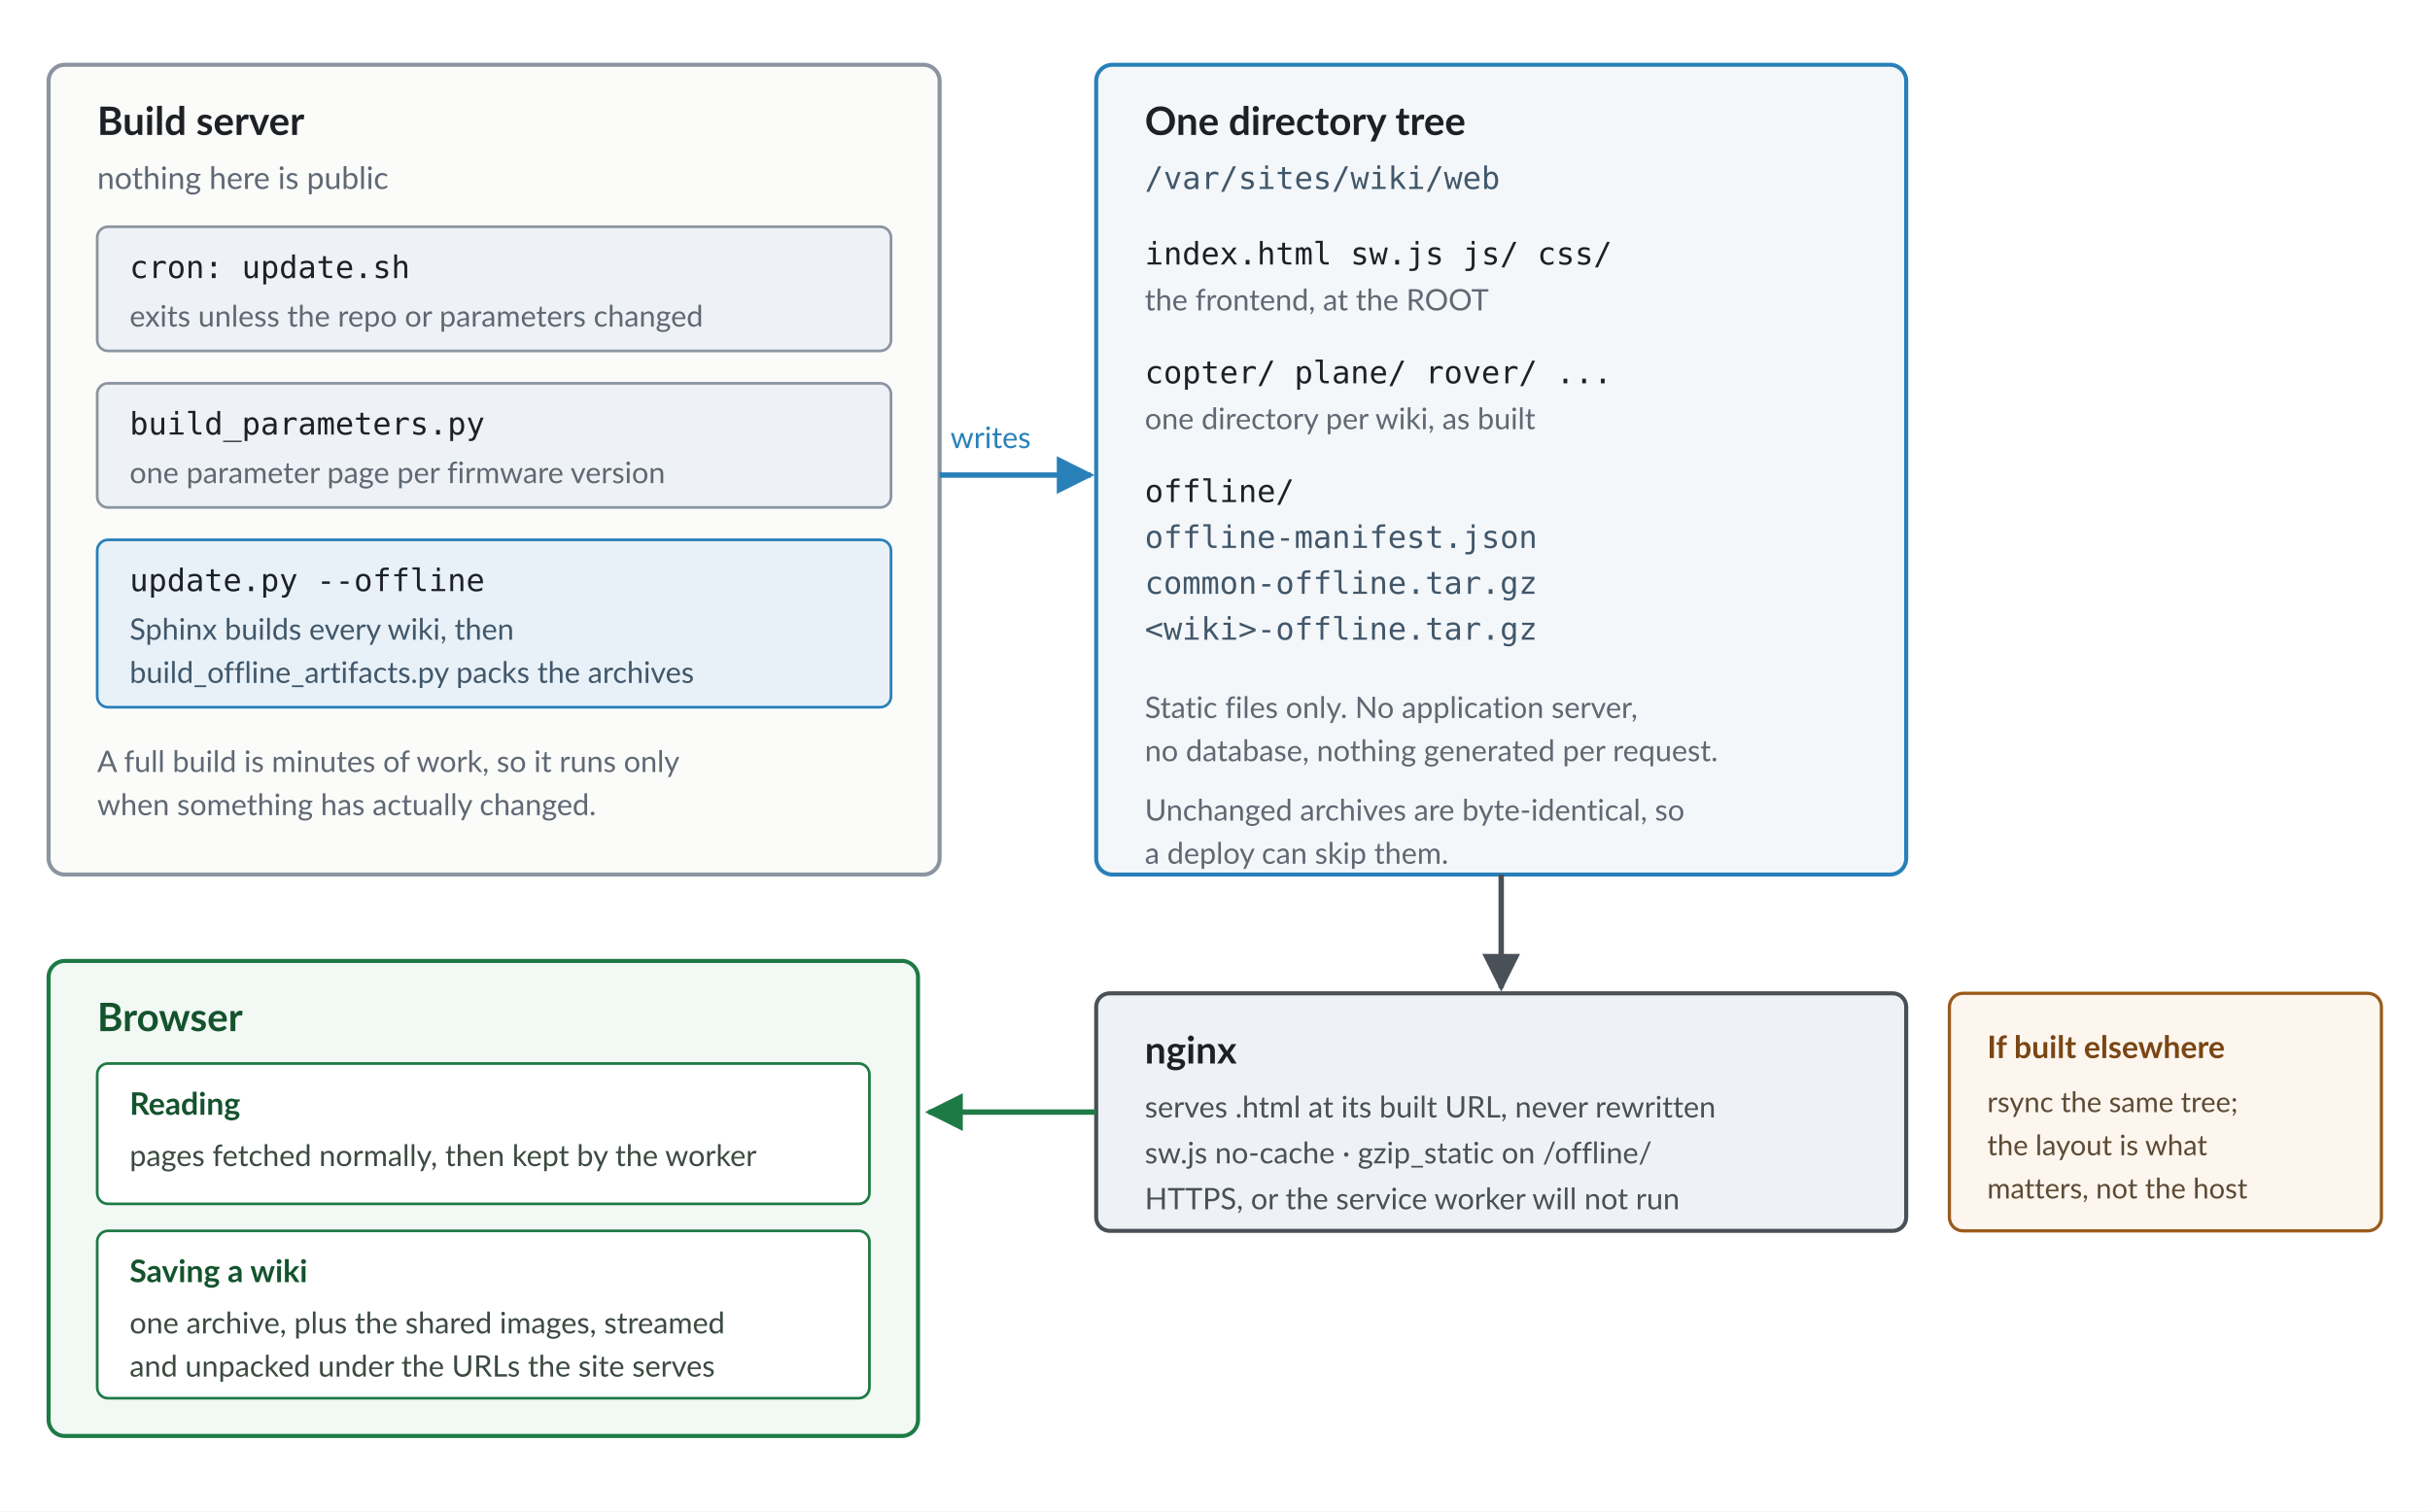
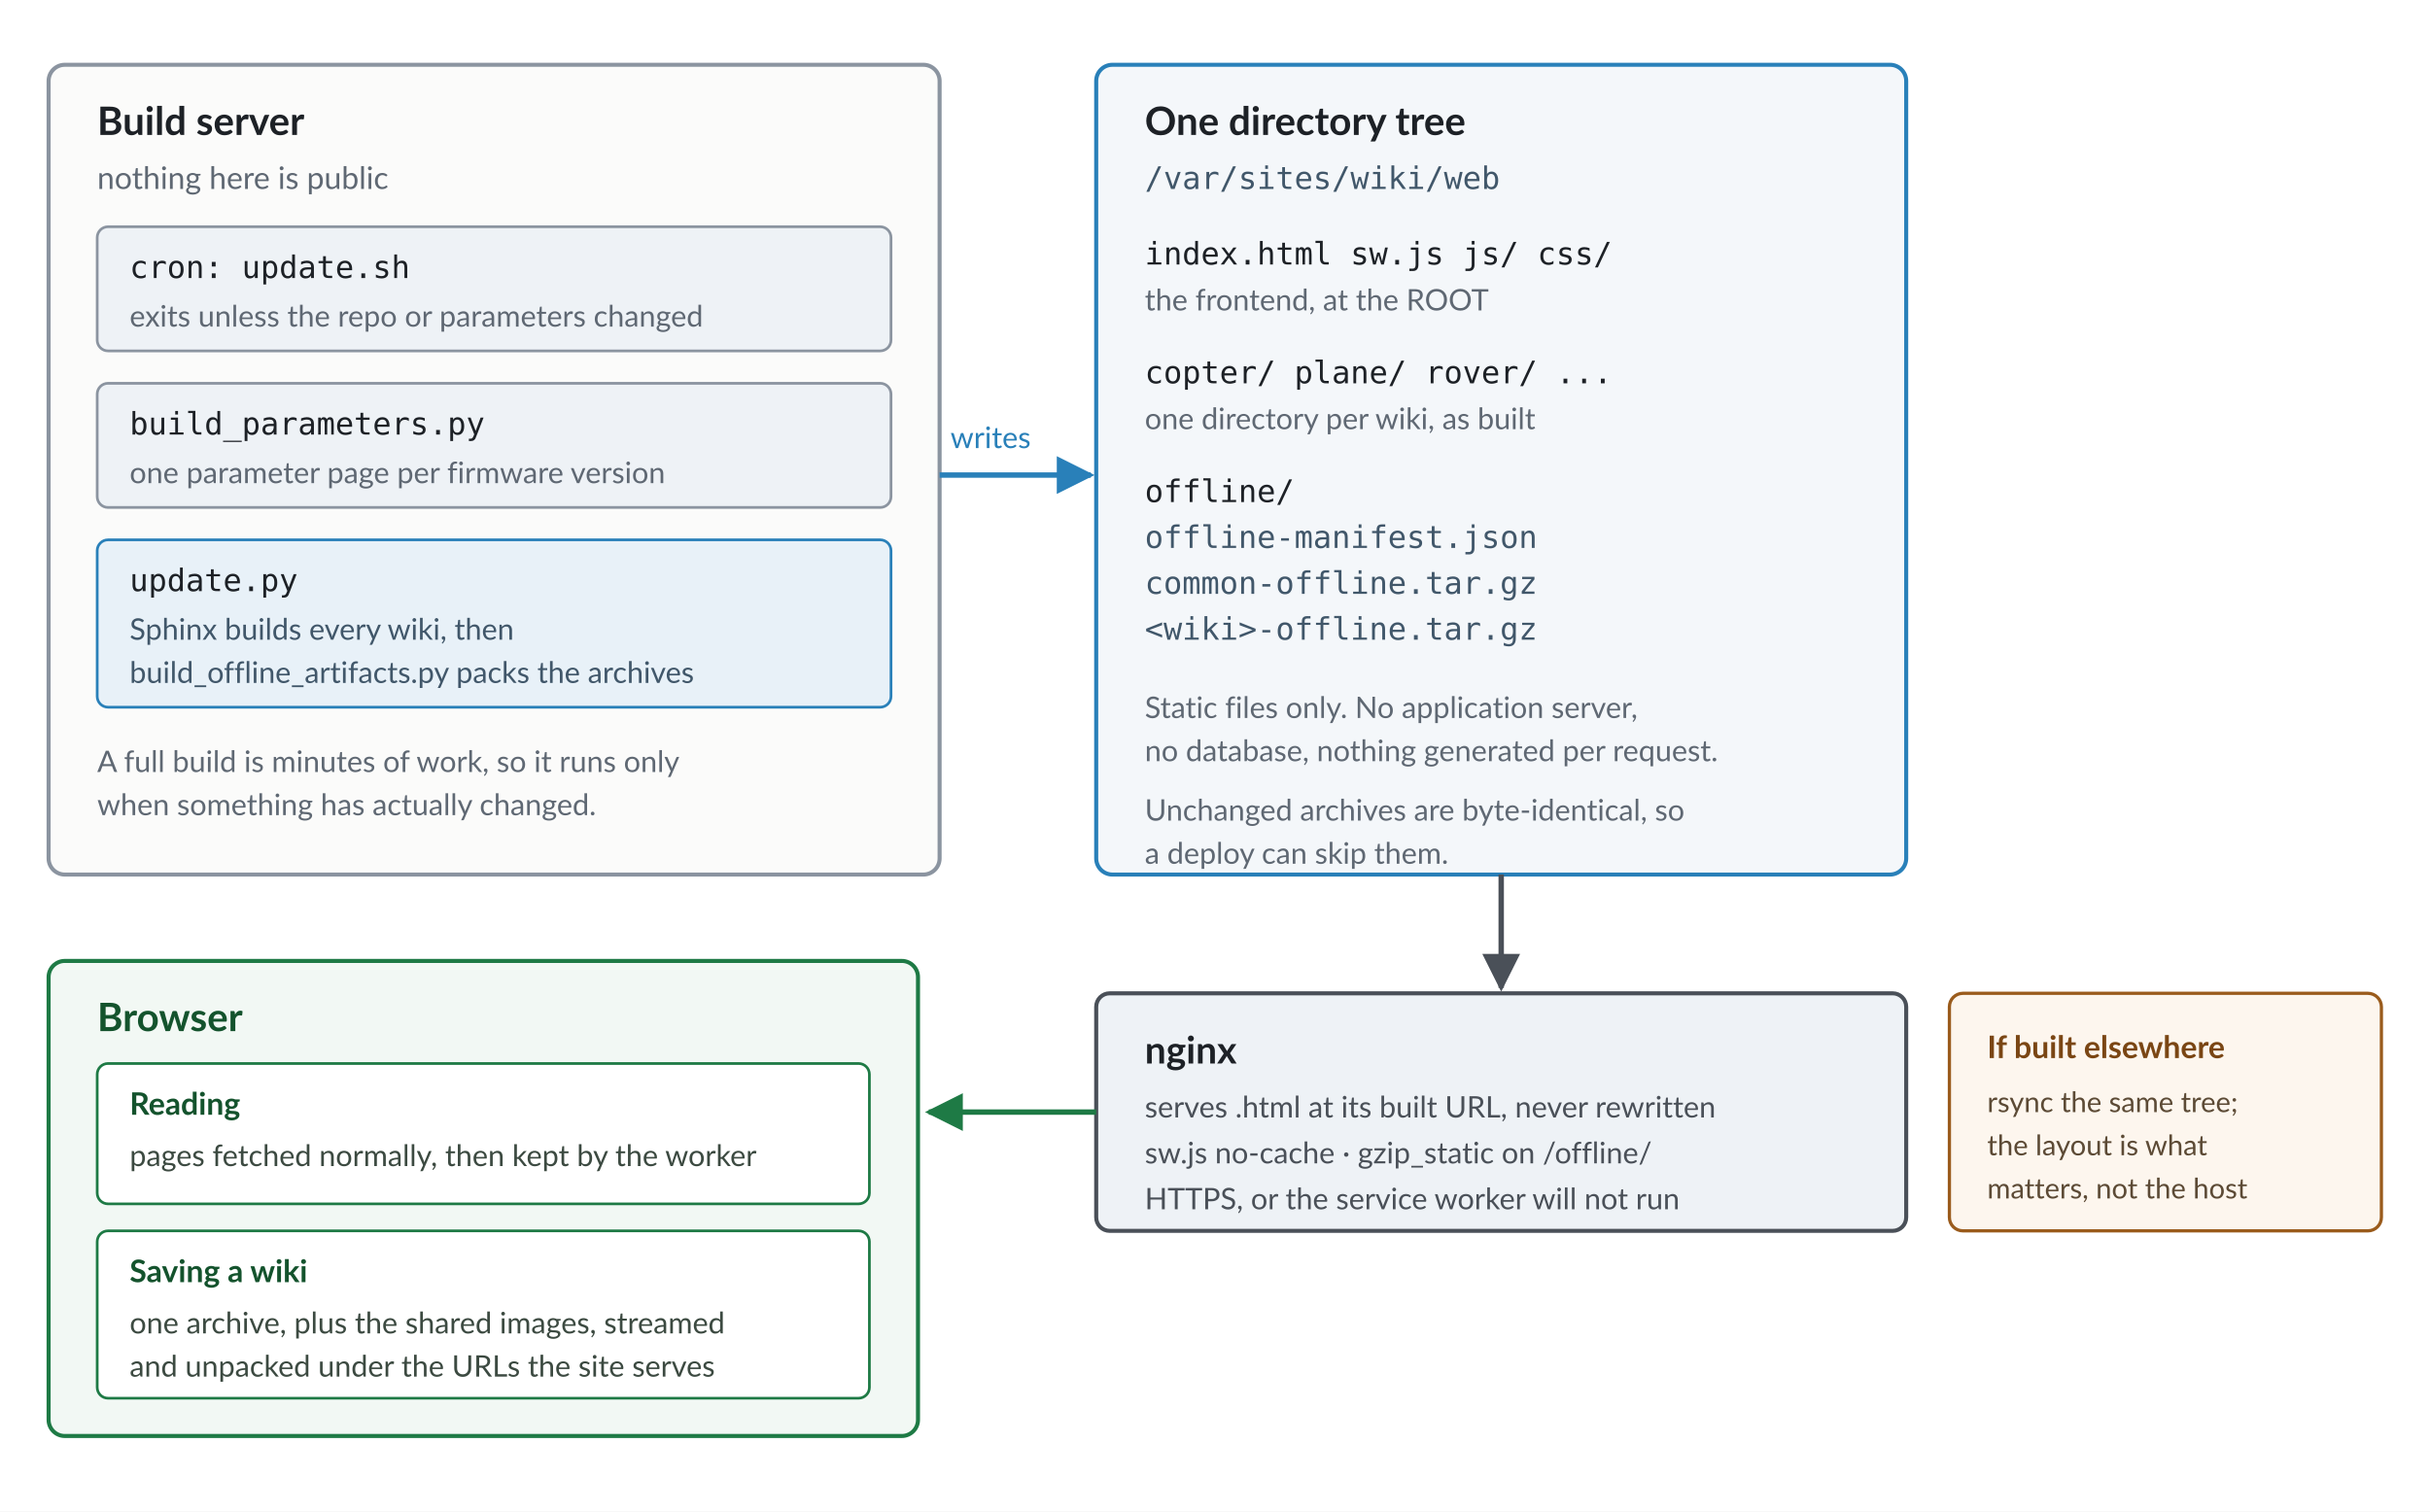
<svg xmlns="http://www.w3.org/2000/svg" viewBox="0 0 900 560" width="900" height="560" font-family="Lato, Helvetica, Arial, sans-serif" role="img" aria-labelledby="bd-title bd-desc">
  <defs>
    <marker id="bdArrow" viewBox="0 0 10 10" refX="9" refY="5" markerWidth="7" markerHeight="7" orient="auto-start-reverse">
      <path d="M 0 0 L 10 5 L 0 10 z" fill="#4a5058" />
    </marker>
    <marker id="bdArrowBlue" viewBox="0 0 10 10" refX="9" refY="5" markerWidth="7" markerHeight="7" orient="auto-start-reverse">
      <path d="M 0 0 L 10 5 L 0 10 z" fill="#2980b9" />
    </marker>
    <marker id="bdArrowGreen" viewBox="0 0 10 10" refX="9" refY="5" markerWidth="7" markerHeight="7" orient="auto-start-reverse">
      <path d="M 0 0 L 10 5 L 0 10 z" fill="#1e7a45" />
    </marker>
  </defs>
  <rect width="900" height="560" fill="#ffffff" />
  <rect x="18" y="24" width="330" height="300" rx="6" fill="#fbfbfa" stroke="#8b94a0" stroke-width="1.5" />
  <text x="36" y="50" font-size="14.5" font-weight="700" fill="#1d2126">Build server</text>
  <text x="36" y="70" font-size="11.5" fill="#5f6873">nothing here is public</text>
  <rect x="36" y="84" width="294" height="46" rx="4" fill="#eef2f6" stroke="#8b94a0" />
  <text x="48" y="103" font-size="11.5" font-family="monospace" fill="#1d2126">cron: update.sh</text>
  <text x="48" y="121" font-size="11" fill="#5f6873">exits unless the repo or parameters changed</text>
  <rect x="36" y="142" width="294" height="46" rx="4" fill="#eef2f6" stroke="#8b94a0" />
  <text x="48" y="161" font-size="11.5" font-family="monospace" fill="#1d2126">build_parameters.py</text>
  <text x="48" y="179" font-size="11" fill="#5f6873">one parameter page per firmware version</text>
  <rect x="36" y="200" width="294" height="62" rx="4" fill="#e8f1f8" stroke="#2980b9" />
-   <text x="48" y="219" font-size="11.5" font-family="monospace" fill="#1d2126">update.py --offline</text>
+   <text x="48" y="219" font-size="11.5" font-family="monospace" fill="#1d2126">update.py</text>
  <text x="48" y="237" font-size="11" fill="#41576a">Sphinx builds every wiki, then</text>
  <text x="48" y="253" font-size="11" fill="#41576a">build_offline_artifacts.py packs the archives</text>
  <text x="36" y="286" font-size="11" fill="#5f6873">A full build is minutes of work, so it runs only</text>
  <text x="36" y="302" font-size="11" fill="#5f6873">when something has actually changed.</text>
  <path d="M 348 176 L 404 176" fill="none" stroke="#2980b9" stroke-width="2" marker-end="url(#bdArrowBlue)" />
  <text x="352" y="166" font-size="11" fill="#2980b9">writes</text>
  <rect x="406" y="24" width="300" height="300" rx="6" fill="#f4f7fa" stroke="#2980b9" stroke-width="1.5" />
  <text x="424" y="50" font-size="14.5" font-weight="700" fill="#1d2126">One directory tree</text>
  <text x="424" y="70" font-size="11.5" font-family="monospace" fill="#41576a">/var/sites/wiki/web</text>
  <text x="424" y="98" font-size="11.5" font-family="monospace" fill="#1d2126">index.html  sw.js  js/  css/</text>
  <text x="424" y="115" font-size="11" fill="#5f6873">the frontend, at the ROOT</text>
  <text x="424" y="142" font-size="11.5" font-family="monospace" fill="#1d2126">copter/  plane/  rover/  ...</text>
  <text x="424" y="159" font-size="11" fill="#5f6873">one directory per wiki, as built</text>
  <text x="424" y="186" font-size="11.5" font-family="monospace" fill="#1d2126">offline/</text>
  <text x="424" y="203" font-size="11.5" font-family="monospace" fill="#41576a">  offline-manifest.json</text>
  <text x="424" y="220" font-size="11.5" font-family="monospace" fill="#41576a">  common-offline.tar.gz</text>
  <text x="424" y="237" font-size="11.5" font-family="monospace" fill="#41576a">  &lt;wiki&gt;-offline.tar.gz</text>
  <text x="424" y="266" font-size="11" fill="#5f6873">Static files only. No application server,</text>
  <text x="424" y="282" font-size="11" fill="#5f6873">no database, nothing generated per request.</text>
  <text x="424" y="304" font-size="11" fill="#5f6873">Unchanged archives are byte-identical, so</text>
  <text x="424" y="320" font-size="11" fill="#5f6873">a deploy can skip them.</text>
  <path d="M 556 324 L 556 366" fill="none" stroke="#4a5058" stroke-width="2" marker-end="url(#bdArrow)" />
  <rect x="406" y="368" width="300" height="88" rx="5" fill="#eef2f6" stroke="#4a5058" stroke-width="1.5" />
  <text x="424" y="394" font-size="14" font-weight="700" fill="#1d2126">nginx</text>
  <text x="424" y="414" font-size="11" fill="#4a5058">serves .html at its built URL, never rewritten</text>
  <text x="424" y="431" font-size="11" fill="#4a5058">sw.js no-cache · gzip_static on /offline/</text>
  <text x="424" y="448" font-size="11" fill="#4a5058">HTTPS, or the service worker will not run</text>
  <path d="M 406 412 L 344 412" fill="none" stroke="#1e7a45" stroke-width="2" marker-end="url(#bdArrowGreen)" />
  <rect x="18" y="356" width="322" height="176" rx="6" fill="#f2f8f4" stroke="#1e7a45" stroke-width="1.5" />
  <text x="36" y="382" font-size="14.5" font-weight="700" fill="#14532d">Browser</text>
  <rect x="36" y="394" width="286" height="52" rx="4" fill="#ffffff" stroke="#1e7a45" />
  <text x="48" y="413" font-size="11.5" font-weight="700" fill="#14532d">Reading</text>
  <text x="48" y="432" font-size="11" fill="#3c4a41">pages fetched normally, then kept by the worker</text>
  <rect x="36" y="456" width="286" height="62" rx="4" fill="#ffffff" stroke="#1e7a45" />
  <text x="48" y="475" font-size="11.5" font-weight="700" fill="#14532d">Saving a wiki</text>
  <text x="48" y="494" font-size="11" fill="#3c4a41">one archive, plus the shared images, streamed</text>
  <text x="48" y="510" font-size="11" fill="#3c4a41">and unpacked under the URLs the site serves</text>
  <rect x="722" y="368" width="160" height="88" rx="5" fill="#fdf6ee" stroke="#9a5b1c" stroke-width="1.2" />
  <text x="736" y="392" font-size="11.5" font-weight="700" fill="#7a4614">If built elsewhere</text>
  <text x="736" y="412" font-size="10.5" fill="#5c4a35">rsync the same tree;</text>
  <text x="736" y="428" font-size="10.5" fill="#5c4a35">the layout is what</text>
  <text x="736" y="444" font-size="10.5" fill="#5c4a35">matters, not the host</text>
</svg>
